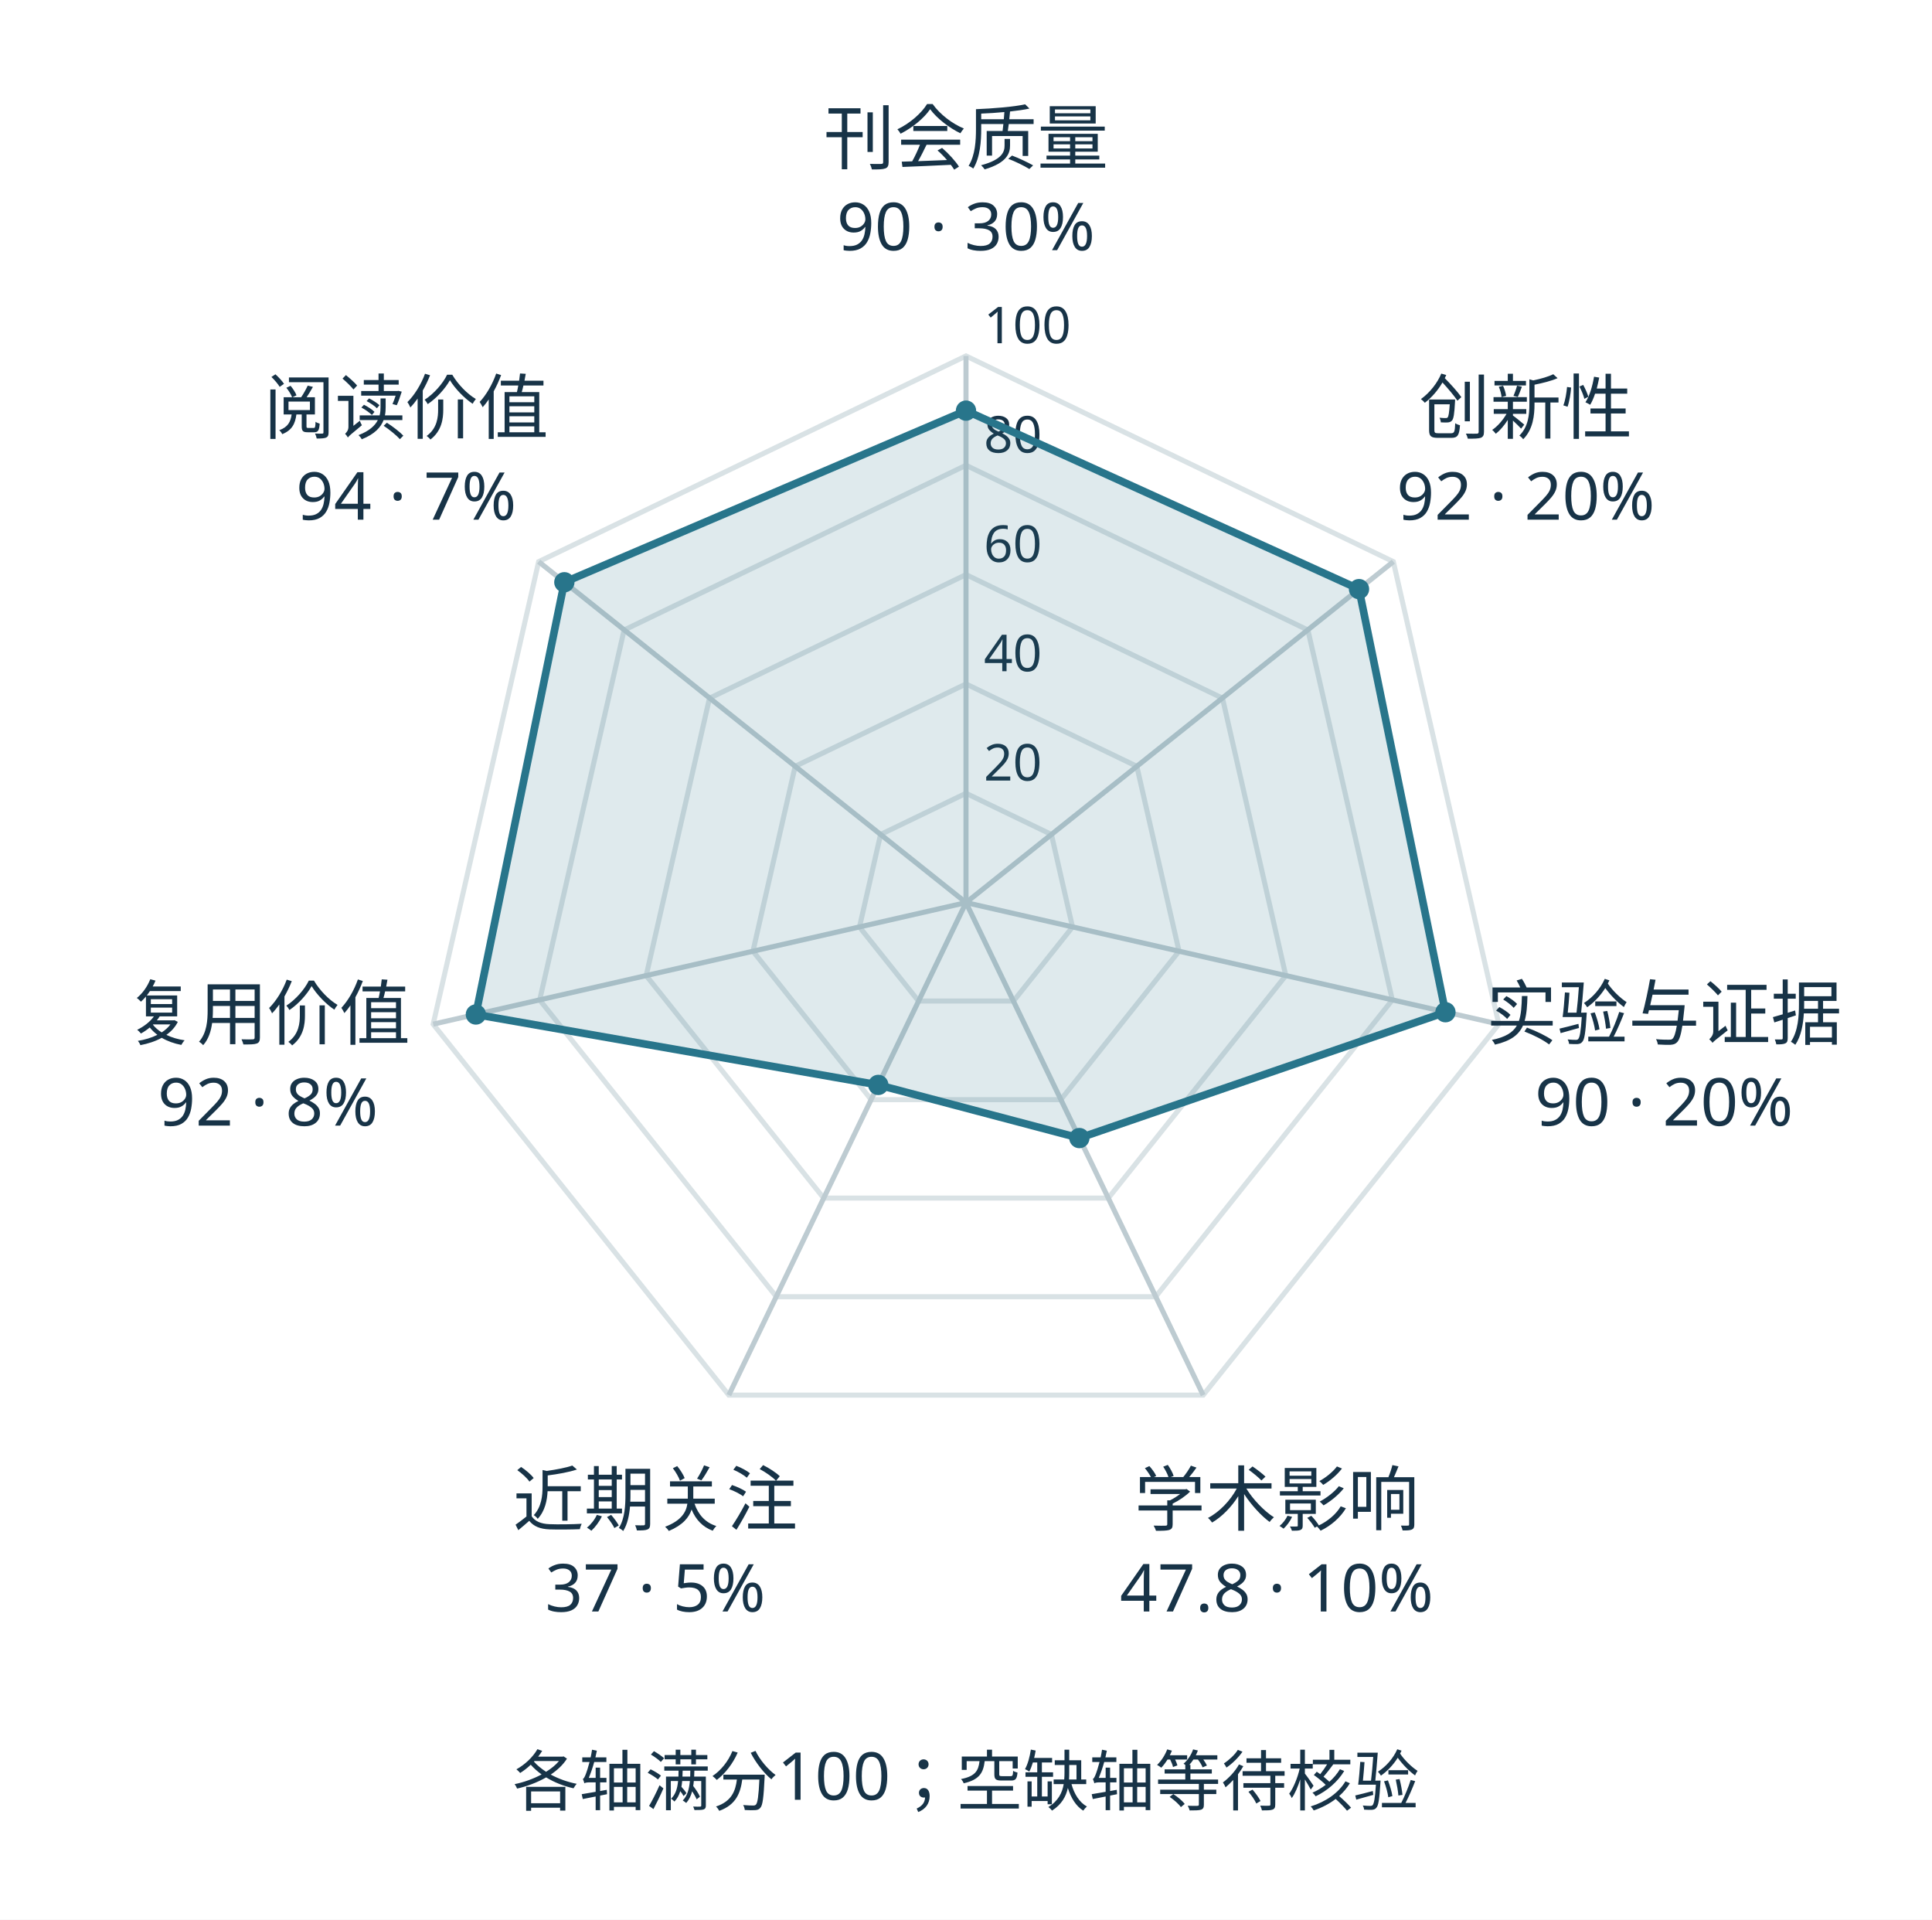
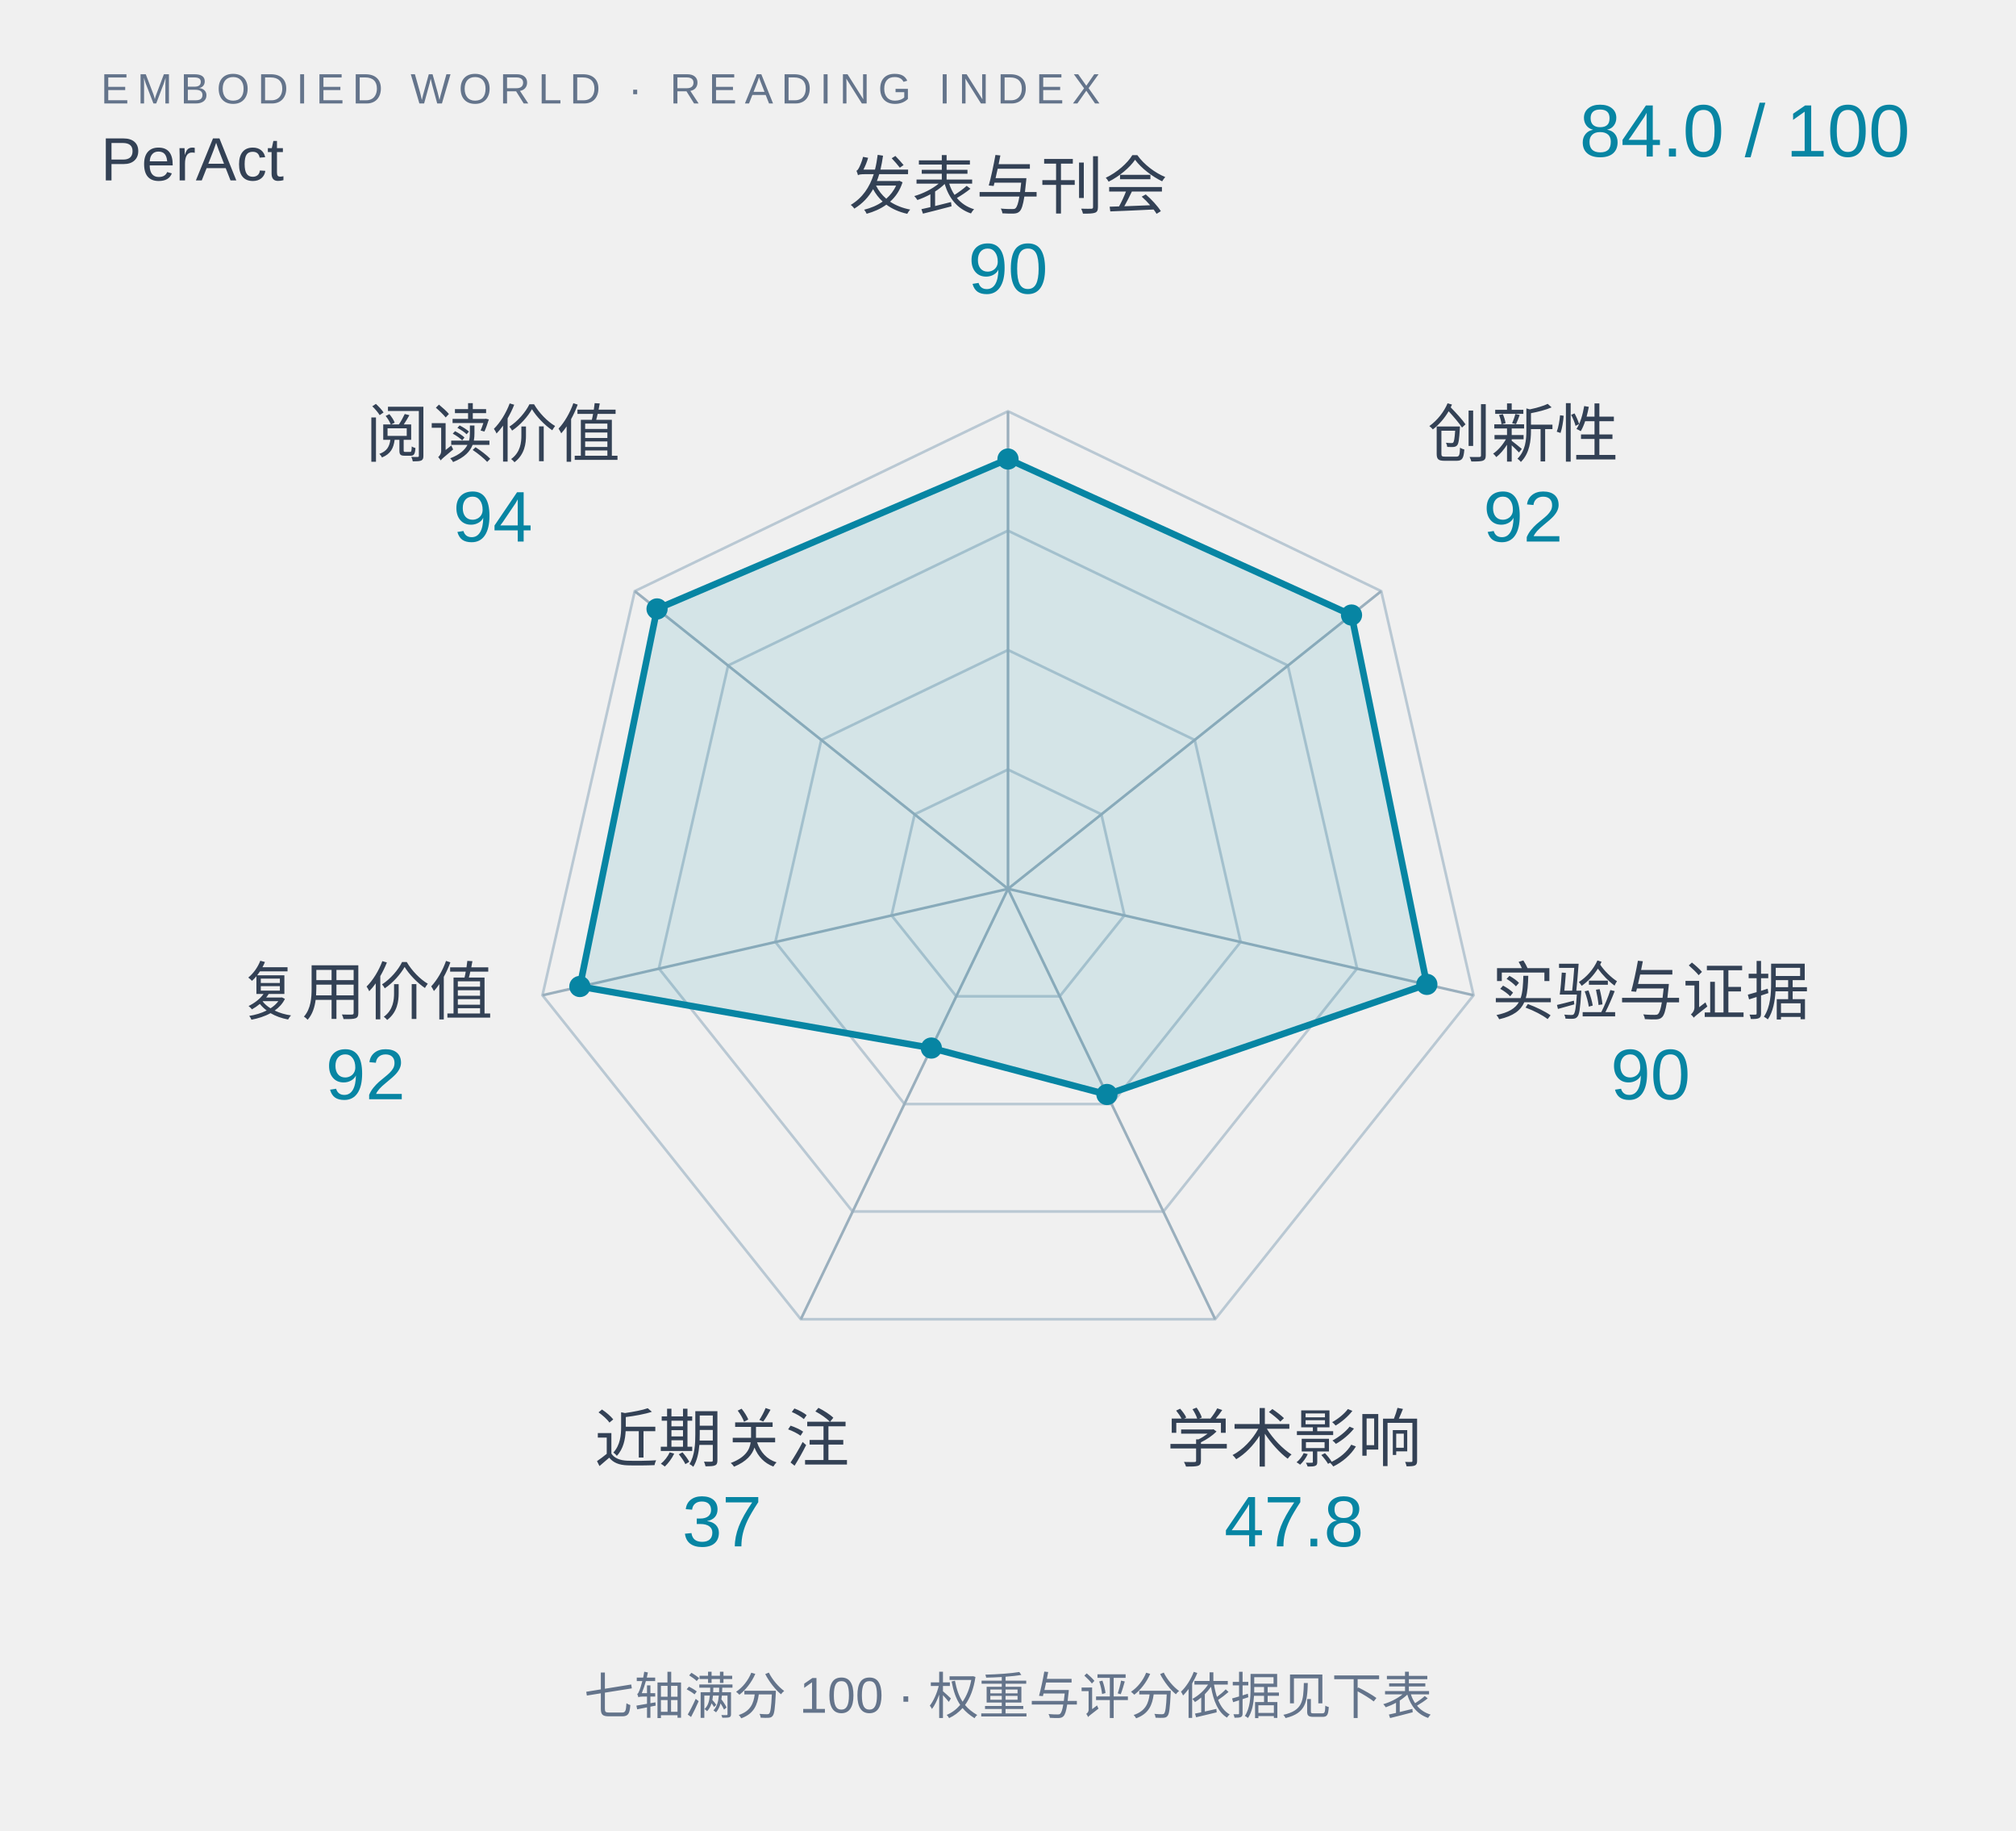
- <svg xmlns="http://www.w3.org/2000/svg" width="760" height="755" viewBox="0 0 760 755" role="img">
-   <rect width="760" height="755" fill="#fff" />
-   <g font-family="sans-serif" font-size="28" fill="#173347">
-     <polygon points="380.0,312.0 413.6,328.2 421.9,364.6 398.7,393.7 361.3,393.7 338.1,364.6 346.4,328.2" fill="none" stroke="#d9e2e5" stroke-width="2" />
-     <text x="387" y="307.0" font-size="20">20</text>
-     <polygon points="380.0,269.0 447.2,301.4 463.8,374.1 417.3,432.5 342.7,432.5 296.2,374.1 312.8,301.4" fill="none" stroke="#d9e2e5" stroke-width="2" />
-     <text x="387" y="264.0" font-size="20">40</text>
-     <polygon points="380.0,226.0 480.9,274.6 505.8,383.7 436.0,471.2 324.0,471.2 254.2,383.7 279.1,274.6" fill="none" stroke="#d9e2e5" stroke-width="2" />
-     <text x="387" y="221.0" font-size="20">60</text>
-     <polygon points="380.0,183.0 514.5,247.8 547.7,393.3 454.6,510.0 305.4,510.0 212.3,393.3 245.5,247.8" fill="none" stroke="#d9e2e5" stroke-width="2" />
-     <text x="387" y="178.0" font-size="20">80</text>
-     <polygon points="380.0,140.0 548.1,220.9 589.6,402.8 473.3,548.7 286.7,548.7 170.4,402.8 211.9,220.9" fill="none" stroke="#d9e2e5" stroke-width="2" />
-     <text x="387" y="135.0" font-size="20">100</text>
-     <line x1="380" y1="355" x2="380.0" y2="140.0" stroke="#bdcbd1" stroke-width="2" />
-     <text x="380.0" y="64.4" text-anchor="middle">刊会质量</text>
-     <text x="380.0" y="98.4" font-size="26" text-anchor="middle">90 · 30%</text>
-     <line x1="380" y1="355" x2="548.1" y2="220.9" stroke="#bdcbd1" stroke-width="2" />
-     <text x="600.2" y="170.4" text-anchor="middle">创新性</text>
-     <text x="600.2" y="204.4" font-size="26" text-anchor="middle">92 · 20%</text>
-     <line x1="380" y1="355" x2="589.6" y2="402.8" stroke="#bdcbd1" stroke-width="2" />
-     <text x="654.6" y="408.7" text-anchor="middle">实验与证据</text>
-     <text x="654.6" y="442.7" font-size="26" text-anchor="middle">90 · 20%</text>
-     <line x1="380" y1="355" x2="473.3" y2="548.7" stroke="#bdcbd1" stroke-width="2" />
-     <text x="502.2" y="599.8" text-anchor="middle">学术影响</text>
-     <text x="502.2" y="633.8" font-size="26" text-anchor="middle">47.8 · 10%</text>
-     <line x1="380" y1="355" x2="286.7" y2="548.7" stroke="#bdcbd1" stroke-width="2" />
-     <text x="257.8" y="599.8" text-anchor="middle">近期关注</text>
-     <text x="257.8" y="633.8" font-size="26" text-anchor="middle">37 · 5%</text>
-     <line x1="380" y1="355" x2="170.4" y2="402.8" stroke="#bdcbd1" stroke-width="2" />
-     <text x="105.4" y="408.7" text-anchor="middle">复用价值</text>
-     <text x="105.4" y="442.7" font-size="26" text-anchor="middle">92 · 8%</text>
-     <line x1="380" y1="355" x2="211.9" y2="220.9" stroke="#bdcbd1" stroke-width="2" />
-     <text x="159.8" y="170.4" text-anchor="middle">阅读价值</text>
-     <text x="159.8" y="204.4" font-size="26" text-anchor="middle">94 · 7%</text>
-     <polygon points="380.0,161.5 534.6,231.7 568.6,398.1 424.6,447.6 345.5,426.7 187.2,399.0 222.0,229.0" fill="#28758b" fill-opacity=".15" stroke="#28758b" stroke-width="3" />
-     <circle cx="380.0" cy="161.5" r="4" fill="#28758b" />
-     <circle cx="534.6" cy="231.7" r="4" fill="#28758b" />
-     <circle cx="568.6" cy="398.1" r="4" fill="#28758b" />
-     <circle cx="424.6" cy="447.6" r="4" fill="#28758b" />
-     <circle cx="345.5" cy="426.7" r="4" fill="#28758b" />
-     <circle cx="187.2" cy="399.0" r="4" fill="#28758b" />
-     <circle cx="222.0" cy="229.0" r="4" fill="#28758b" />
-     <text x="380" y="710" font-size="26" text-anchor="middle">各轴满分100；空缺轴等待核验</text>
+ <svg xmlns="http://www.w3.org/2000/svg" width="760" height="690" viewBox="0 0 760 690" role="img">
+   <g font-family="Arial, PingFang SC, sans-serif" fill="#334155">
+     <text x="38" y="39" font-size="16" letter-spacing="3" fill="#64748b">EMBODIED WORLD · READING INDEX</text>
+     <text x="38" y="68" font-size="23">PerAct</text>
+     <text x="720" y="59" font-size="28" text-anchor="end" fill="#0785a3">84.0 / 100</text>
+     <polygon points="380.0,290.0 415.2,306.9 423.9,345.0 399.5,375.5 360.5,375.5 336.1,345.0 344.8,306.9" fill="none" stroke="#b9c8d3" stroke-width="1" />
+     <polygon points="380.0,245.0 450.4,278.9 467.7,355.0 419.0,416.1 341.0,416.1 292.3,355.0 309.6,278.9" fill="none" stroke="#b9c8d3" stroke-width="1" />
+     <polygon points="380.0,200.0 485.5,250.8 511.6,365.0 438.6,456.6 321.4,456.6 248.4,365.0 274.5,250.8" fill="none" stroke="#b9c8d3" stroke-width="1" />
+     <polygon points="380.0,155.0 520.7,222.8 555.5,375.1 458.1,497.2 301.9,497.2 204.5,375.1 239.3,222.8" fill="none" stroke="#b9c8d3" stroke-width="1" />
+     <line x1="380" y1="335" x2="380.0" y2="155.0" stroke="#9aafbd" stroke-width="1" />
+     <line x1="380" y1="335" x2="520.7" y2="222.8" stroke="#9aafbd" stroke-width="1" />
+     <line x1="380" y1="335" x2="555.5" y2="375.1" stroke="#9aafbd" stroke-width="1" />
+     <line x1="380" y1="335" x2="458.1" y2="497.2" stroke="#9aafbd" stroke-width="1" />
+     <line x1="380" y1="335" x2="301.9" y2="497.2" stroke="#9aafbd" stroke-width="1" />
+     <line x1="380" y1="335" x2="204.5" y2="375.1" stroke="#9aafbd" stroke-width="1" />
+     <line x1="380" y1="335" x2="239.3" y2="222.8" stroke="#9aafbd" stroke-width="1" />
+     <polygon points="380.0,173.0 509.5,231.8 537.9,371.0 417.3,412.5 351.1,395.0 218.6,371.8 247.7,229.5" fill="#0785a3" fill-opacity=".12" stroke="#0785a3" stroke-width="2.5" stroke-linejoin="round" />
+     <text x="380.0" y="78.6" font-size="24" text-anchor="middle">发表与刊会</text>
+     <text x="380.0" y="110.6" font-size="27" fill="#0785a3" text-anchor="middle">90</text>
+     <circle cx="380.0" cy="173.0" r="4" fill="#0785a3" />
+     <text x="574.2" y="172.1" font-size="24" text-anchor="middle">创新性</text>
+     <text x="574.2" y="204.1" font-size="27" fill="#0785a3" text-anchor="middle">92</text>
+     <circle cx="509.5" cy="231.8" r="4" fill="#0785a3" />
+     <text x="622.2" y="382.3" font-size="24" text-anchor="middle">实验与证据</text>
+     <text x="622.2" y="414.3" font-size="27" fill="#0785a3" text-anchor="middle">90</text>
+     <circle cx="537.9" cy="371.0" r="4" fill="#0785a3" />
+     <text x="487.8" y="550.8" font-size="24" text-anchor="middle">学术影响</text>
+     <text x="487.8" y="582.8" font-size="27" fill="#0785a3" text-anchor="middle">47.8</text>
+     <circle cx="417.3" cy="412.5" r="4" fill="#0785a3" />
+     <text x="272.2" y="550.8" font-size="24" text-anchor="middle">近期关注</text>
+     <text x="272.2" y="582.8" font-size="27" fill="#0785a3" text-anchor="middle">37</text>
+     <circle cx="351.1" cy="395.0" r="4" fill="#0785a3" />
+     <text x="137.8" y="382.3" font-size="24" text-anchor="middle">复用价值</text>
+     <text x="137.8" y="414.3" font-size="27" fill="#0785a3" text-anchor="middle">92</text>
+     <circle cx="218.6" cy="371.8" r="4" fill="#0785a3" />
+     <text x="185.8" y="172.1" font-size="24" text-anchor="middle">阅读价值</text>
+     <text x="185.8" y="204.1" font-size="27" fill="#0785a3" text-anchor="middle">94</text>
+     <circle cx="247.7" cy="229.5" r="4" fill="#0785a3" />
+     <text x="380" y="646" font-size="19" text-anchor="middle" fill="#64748b">七轴满分 100 · 权重与评分依据见下表</text>
  </g>
</svg>
